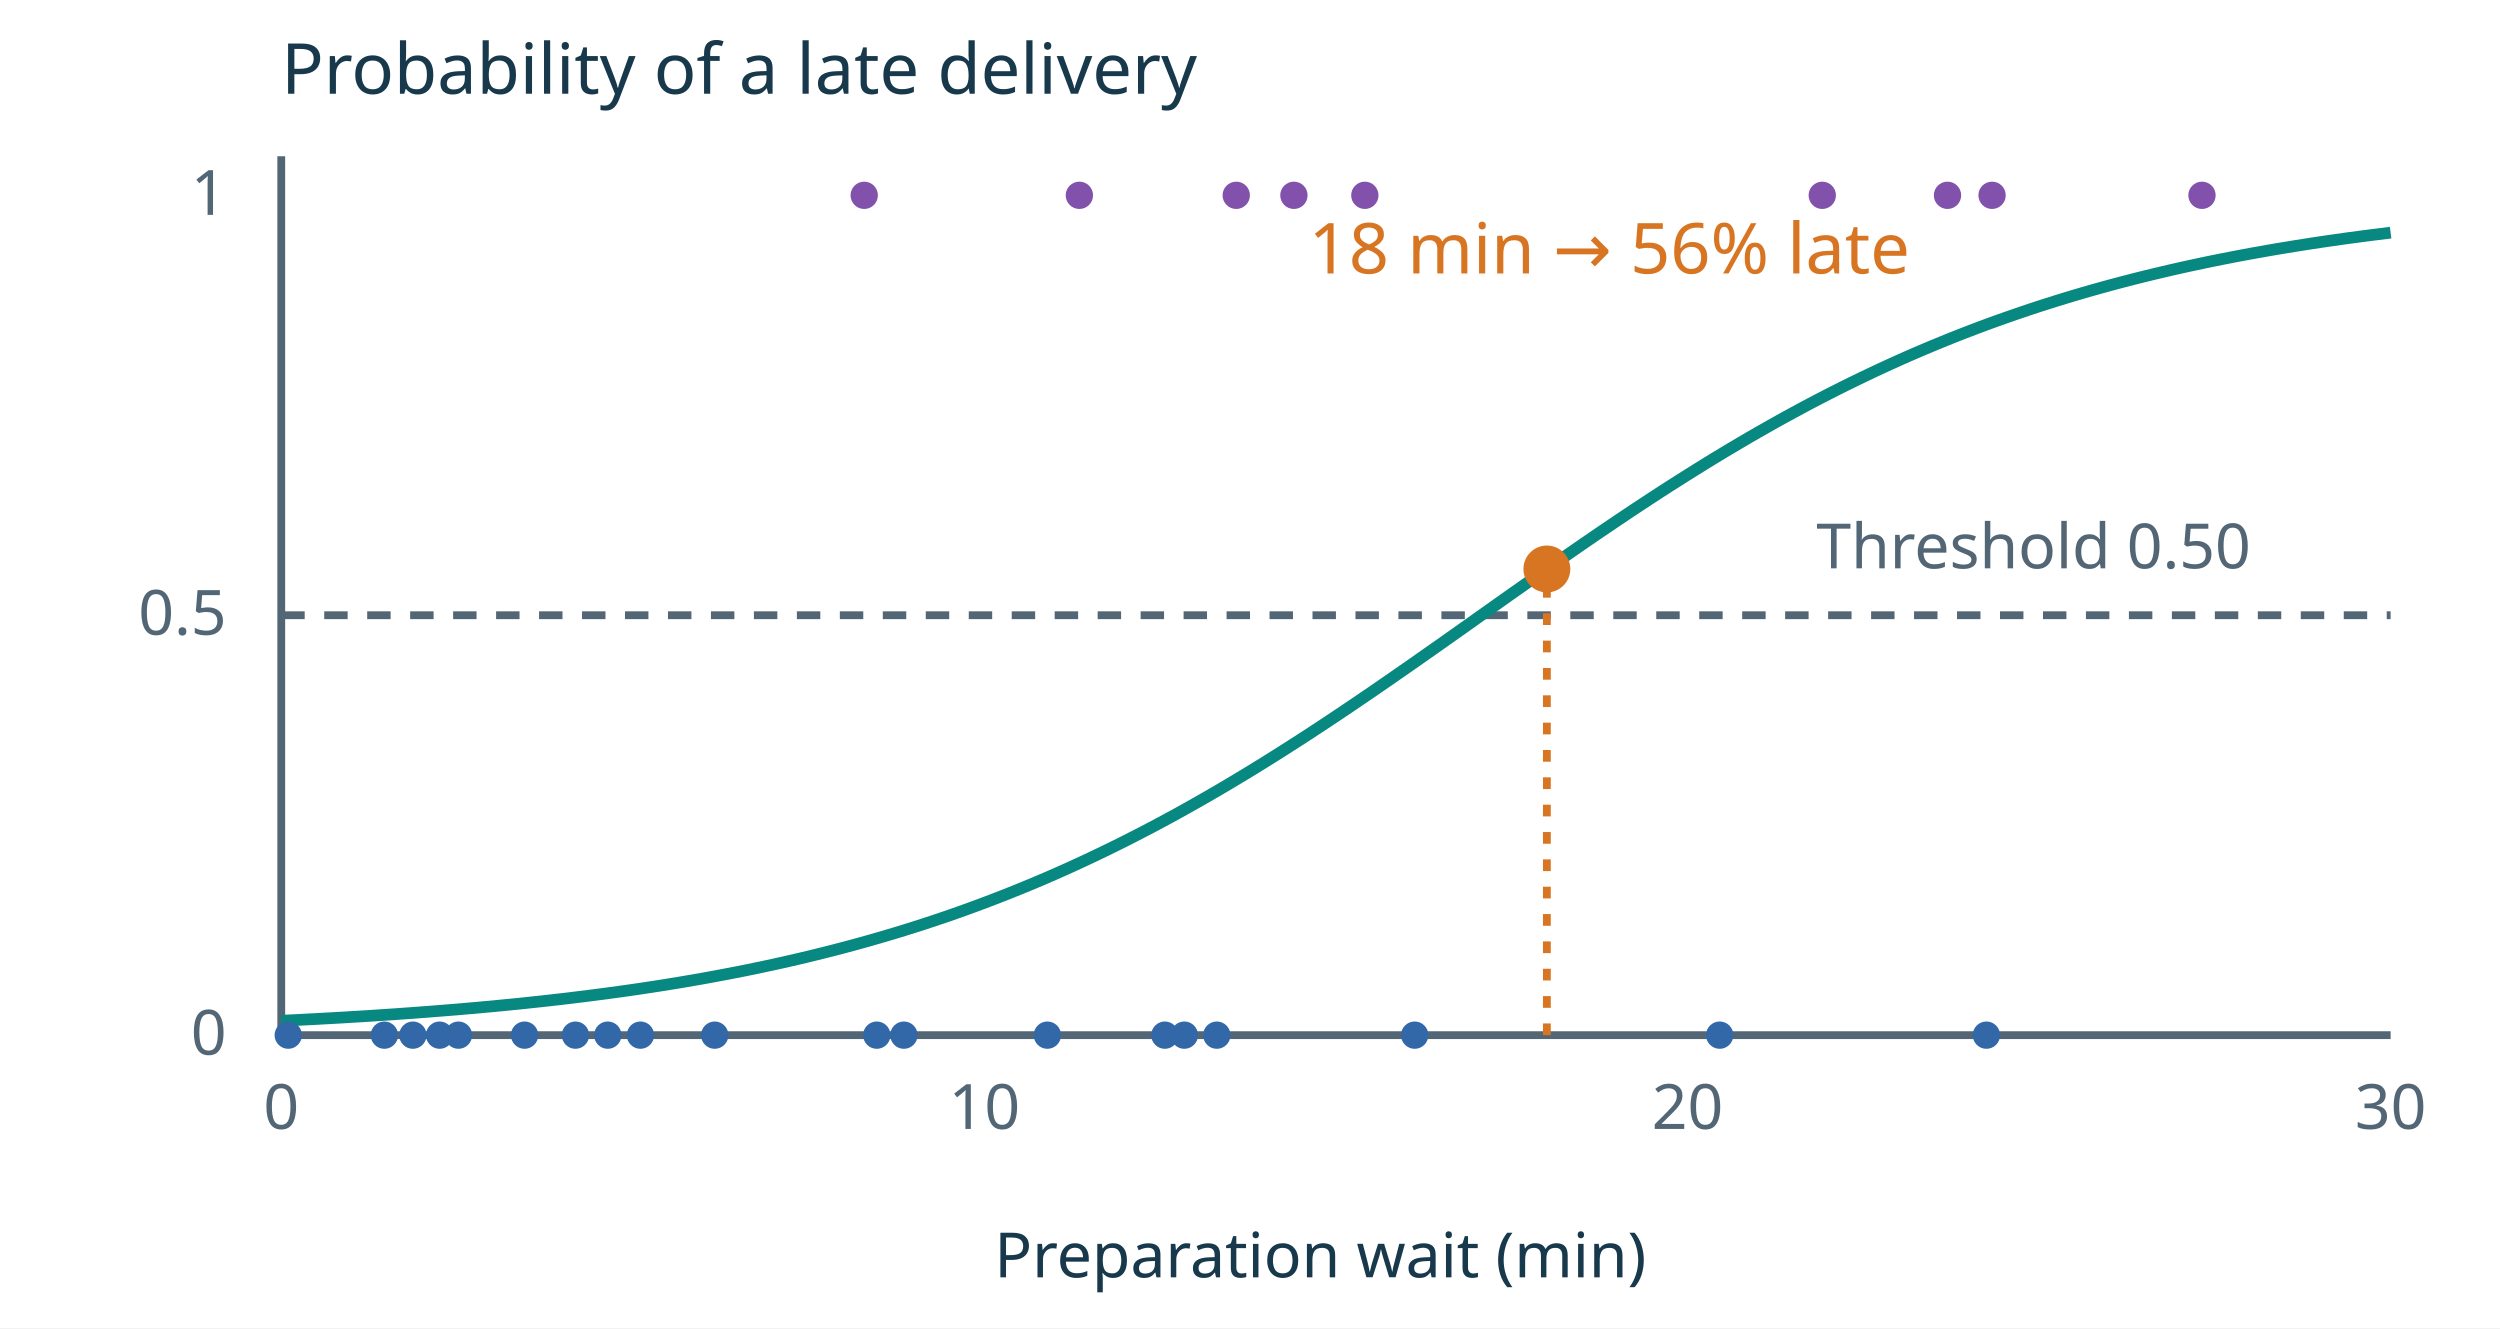
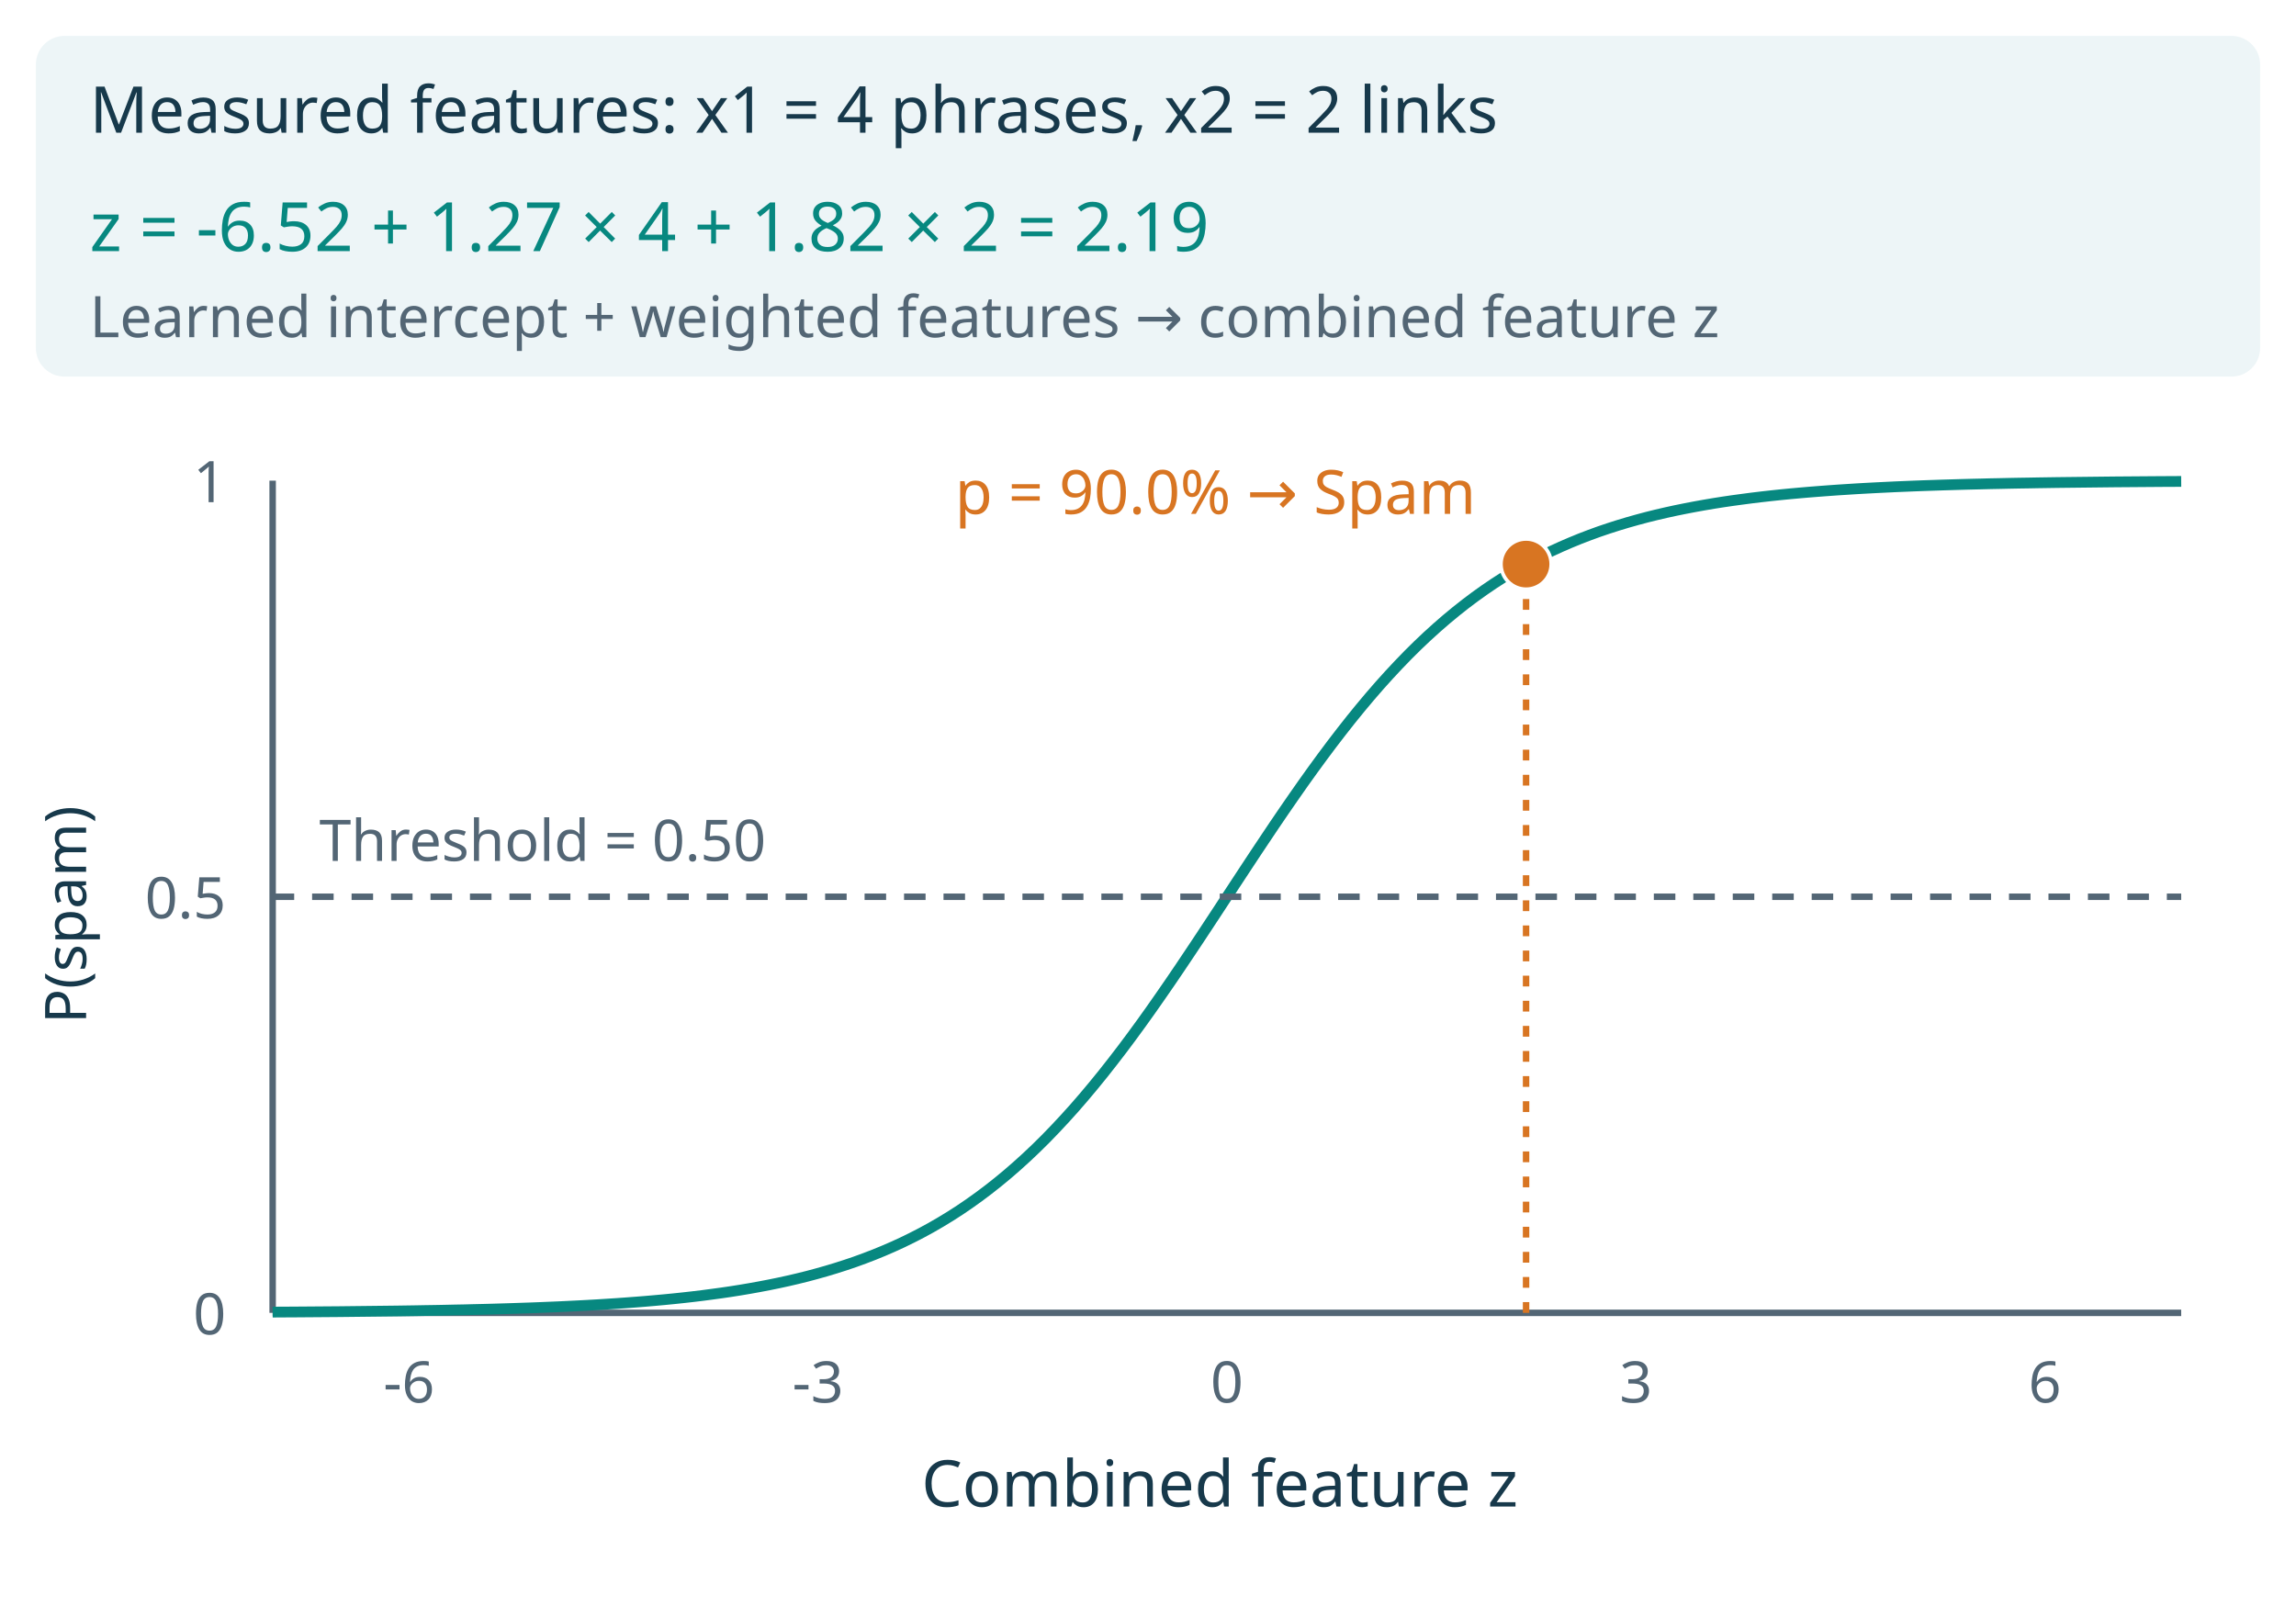
- <svg xmlns="http://www.w3.org/2000/svg" width="640" height="340" viewBox="0 0 640 340">
+ <svg xmlns="http://www.w3.org/2000/svg" width="640" height="448" viewBox="0 0 640 448">
  <style>text{font-family:sans-serif;font-size:16px;fill:#17394b}</style>
  <defs>
    <marker id="arrow" markerWidth="7" markerHeight="7" refX="6" refY="3" orient="auto">
      <path d="M0 0L6 3L0 6" fill="none" stroke="#536675" />
    </marker>
  </defs>
-   <rect width="640" height="340" fill="white" />
-   <line x1="72" y1="265" x2="612" y2="265" stroke="#536675" stroke-width="2" stroke-dasharray="" />
-   <line x1="72" y1="265" x2="72" y2="40" stroke="#536675" stroke-width="2" stroke-dasharray="" />
-   <text x="72.0" y="289" text-anchor="middle" style="font-size:16px;fill:#536675">0</text>
-   <text x="252.0" y="289" text-anchor="middle" style="font-size:16px;fill:#536675">10</text>
-   <text x="432.0" y="289" text-anchor="middle" style="font-size:16px;fill:#536675">20</text>
-   <text x="612.0" y="289" text-anchor="middle" style="font-size:16px;fill:#536675">30</text>
-   <text x="58" y="270.0" text-anchor="end" style="font-size:16px;fill:#536675">0</text>
-   <text x="58" y="162.5" text-anchor="end" style="font-size:16px;fill:#536675">0.5</text>
-   <text x="58" y="55.0" text-anchor="end" style="font-size:16px;fill:#536675">1</text>
-   <text x="72" y="24" text-anchor="start" style="font-size:18px;fill:#17394b">Probability of a late delivery</text>
-   <text x="338" y="327" text-anchor="middle" style="font-size:16px;fill:#17394b">Preparation wait (min)</text>
-   <line x1="72" y1="157.5" x2="612" y2="157.5" stroke="#536675" stroke-width="2" stroke-dasharray="6 5" />
-   <text x="465" y="145.5" text-anchor="start" style="font-size:16px;fill:#536675">Threshold 0.50</text>
-   <path d="M72.00,261.31 L74.25,261.20 L76.50,261.09 L78.75,260.97 L81.00,260.86 L83.25,260.73 L85.50,260.61 L87.75,260.48 L90.00,260.34 L92.25,260.21 L94.50,260.07 L96.75,259.92 L99.00,259.77 L101.25,259.62 L103.50,259.46 L105.75,259.30 L108.00,259.13 L110.25,258.96 L112.50,258.78 L114.75,258.60 L117.00,258.42 L119.25,258.22 L121.50,258.03 L123.75,257.82 L126.00,257.62 L128.25,257.40 L130.50,257.18 L132.75,256.96 L135.00,256.72 L137.25,256.48 L139.50,256.24 L141.75,255.98 L144.00,255.73 L146.25,255.46 L148.50,255.18 L150.75,254.90 L153.00,254.61 L155.25,254.32 L157.50,254.01 L159.75,253.70 L162.00,253.38 L164.25,253.05 L166.50,252.71 L168.75,252.36 L171.00,252.00 L173.25,251.64 L175.50,251.26 L177.75,250.87 L180.00,250.48 L182.25,250.07 L184.50,249.65 L186.75,249.22 L189.00,248.79 L191.25,248.34 L193.50,247.87 L195.75,247.40 L198.00,246.92 L200.25,246.42 L202.50,245.91 L204.75,245.39 L207.00,244.85 L209.25,244.30 L211.50,243.74 L213.75,243.17 L216.00,242.58 L218.25,241.98 L220.50,241.36 L222.75,240.73 L225.00,240.08 L227.25,239.42 L229.50,238.75 L231.75,238.06 L234.00,237.35 L236.25,236.63 L238.50,235.89 L240.75,235.14 L243.00,234.37 L245.25,233.58 L247.50,232.78 L249.75,231.95 L252.00,231.12 L254.25,230.26 L256.50,229.39 L258.75,228.50 L261.00,227.59 L263.25,226.67 L265.50,225.73 L267.75,224.77 L270.00,223.79 L272.25,222.79 L274.50,221.78 L276.75,220.74 L279.00,219.69 L281.25,218.62 L283.50,217.53 L285.75,216.43 L288.00,215.31 L290.25,214.16 L292.50,213.00 L294.75,211.83 L297.00,210.63 L299.25,209.42 L301.50,208.19 L303.75,206.94 L306.00,205.67 L308.25,204.39 L310.50,203.09 L312.75,201.78 L315.00,200.45 L317.25,199.10 L319.50,197.74 L321.75,196.36 L324.00,194.97 L326.25,193.56 L328.50,192.14 L330.75,190.70 L333.00,189.26 L335.25,187.80 L337.50,186.32 L339.75,184.84 L342.00,183.34 L344.25,181.84 L346.50,180.32 L348.75,178.79 L351.00,177.26 L353.25,175.71 L355.50,174.16 L357.75,172.60 L360.00,171.04 L362.25,169.47 L364.50,167.89 L366.75,166.31 L369.00,164.73 L371.25,163.14 L373.50,161.55 L375.75,159.96 L378.00,158.36 L380.25,156.77 L382.50,155.18 L384.75,153.58 L387.00,151.99 L389.25,150.41 L391.50,148.82 L393.75,147.24 L396.00,145.66 L398.25,144.09 L400.50,142.53 L402.75,140.97 L405.00,139.41 L407.25,137.87 L409.50,136.33 L411.75,134.81 L414.00,133.29 L416.25,131.78 L418.50,130.28 L420.75,128.80 L423.00,127.32 L425.25,125.86 L427.50,124.41 L429.75,122.98 L432.00,121.56 L434.25,120.15 L436.50,118.75 L438.75,117.37 L441.00,116.01 L443.25,114.66 L445.50,113.33 L447.75,112.01 L450.00,110.71 L452.25,109.43 L454.50,108.16 L456.75,106.91 L459.00,105.68 L461.25,104.47 L463.50,103.27 L465.75,102.09 L468.00,100.93 L470.25,99.79 L472.50,98.66 L474.75,97.56 L477.00,96.47 L479.25,95.40 L481.50,94.34 L483.75,93.31 L486.00,92.29 L488.25,91.29 L490.50,90.31 L492.75,89.35 L495.00,88.41 L497.25,87.48 L499.50,86.57 L501.75,85.68 L504.00,84.81 L506.25,83.95 L508.50,83.11 L510.75,82.29 L513.00,81.49 L515.25,80.70 L517.50,79.93 L519.75,79.17 L522.00,78.43 L524.25,77.71 L526.50,77.00 L528.75,76.31 L531.00,75.63 L533.25,74.97 L535.50,74.32 L537.75,73.69 L540.00,73.07 L542.25,72.47 L544.50,71.88 L546.75,71.30 L549.00,70.74 L551.25,70.19 L553.50,69.66 L555.75,69.13 L558.00,68.62 L560.25,68.12 L562.50,67.64 L564.75,67.16 L567.00,66.70 L569.25,66.25 L571.50,65.81 L573.75,65.38 L576.00,64.96 L578.25,64.56 L580.50,64.16 L582.75,63.77 L585.00,63.40 L587.25,63.03 L589.50,62.67 L591.75,62.32 L594.00,61.98 L596.25,61.65 L598.50,61.33 L600.75,61.01 L603.00,60.71 L605.25,60.41 L607.50,60.12 L609.75,59.84 L612.00,59.56" fill="none" stroke="#078880" stroke-width="3" />
-   <circle cx="105.70" cy="265.00" r="3.5" fill="#3268a8" />
-   <circle cx="509.97" cy="50.00" r="3.5" fill="#8251ac" />
-   <circle cx="134.29" cy="265.00" r="3.5" fill="#3268a8" />
-   <circle cx="221.24" cy="50.00" r="3.5" fill="#8251ac" />
-   <circle cx="98.40" cy="265.00" r="3.5" fill="#3268a8" />
-   <circle cx="563.71" cy="50.00" r="3.5" fill="#8251ac" />
-   <circle cx="276.32" cy="50.00" r="3.5" fill="#8251ac" />
-   <circle cx="155.59" cy="265.00" r="3.5" fill="#3268a8" />
-   <circle cx="311.50" cy="265.00" r="3.5" fill="#3268a8" />
-   <circle cx="498.56" cy="50.00" r="3.5" fill="#8251ac" />
-   <circle cx="231.40" cy="265.00" r="3.5" fill="#3268a8" />
-   <circle cx="117.36" cy="265.00" r="3.5" fill="#3268a8" />
-   <circle cx="147.32" cy="265.00" r="3.5" fill="#3268a8" />
-   <circle cx="331.24" cy="50.00" r="3.5" fill="#8251ac" />
-   <circle cx="163.95" cy="265.00" r="3.5" fill="#3268a8" />
-   <circle cx="268.13" cy="265.00" r="3.5" fill="#3268a8" />
-   <circle cx="303.19" cy="265.00" r="3.5" fill="#3268a8" />
-   <circle cx="298.21" cy="265.00" r="3.5" fill="#3268a8" />
-   <circle cx="112.54" cy="265.00" r="3.5" fill="#3268a8" />
-   <circle cx="316.48" cy="50.00" r="3.5" fill="#8251ac" />
-   <circle cx="440.24" cy="265.00" r="3.5" fill="#3268a8" />
-   <circle cx="362.16" cy="265.00" r="3.5" fill="#3268a8" />
-   <circle cx="349.40" cy="50.00" r="3.5" fill="#8251ac" />
-   <circle cx="466.50" cy="50.00" r="3.5" fill="#8251ac" />
-   <circle cx="182.97" cy="265.00" r="3.5" fill="#3268a8" />
-   <circle cx="508.52" cy="265.00" r="3.5" fill="#3268a8" />
-   <circle cx="224.46" cy="265.00" r="3.5" fill="#3268a8" />
-   <circle cx="73.79" cy="265.00" r="3.5" fill="#3268a8" />
-   <line x1="396.0" y1="265" x2="396.0" y2="145.663" stroke="#d87522" stroke-width="2" stroke-dasharray="3 4" />
-   <circle cx="396.00" cy="145.66" r="6" fill="#d87522" />
-   <text x="335" y="70" text-anchor="start" style="font-size:18px;fill:#d87522">18 min → 56% late</text>
+   <rect width="640" height="448" fill="white" />
+   <rect x="10" y="10" width="620" height="95" rx="8" fill="#edf5f7" />
+   <text x="25" y="37" text-anchor="start" style="font-size:18px;fill:#17394b">Measured features: x1 = 4 phrases, x2 = 2 links</text>
+   <text x="25" y="70" text-anchor="start" style="font-size:19px;fill:#078880">z = -6.52 + 1.27 × 4 + 1.82 × 2 = 2.19</text>
+   <text x="25" y="94" text-anchor="start" style="font-size:16px;fill:#536675">Learned intercept + weighted features → combined feature z</text>
+   <line x1="76" y1="366" x2="608" y2="366" stroke="#536675" stroke-width="1.8" stroke-dasharray="" />
+   <line x1="76" y1="134" x2="76" y2="366" stroke="#536675" stroke-width="1.8" stroke-dasharray="" />
+   <polyline points="76.00,365.79 78.66,365.77 81.32,365.76 83.98,365.74 86.64,365.72 89.30,365.70 91.96,365.68 94.62,365.66 97.28,365.63 99.94,365.60 102.60,365.57 105.26,365.54 107.92,365.51 110.58,365.48 113.24,365.44 115.90,365.40 118.56,365.35 121.22,365.31 123.88,365.26 126.54,365.20 129.20,365.15 131.86,365.08 134.52,365.02 137.18,364.95 139.84,364.87 142.50,364.79 145.16,364.70 147.82,364.61 150.48,364.51 153.14,364.40 155.80,364.29 158.46,364.16 161.12,364.03 163.78,363.89 166.44,363.74 169.10,363.57 171.76,363.40 174.42,363.21 177.08,363.01 179.74,362.80 182.40,362.57 185.06,362.33 187.72,362.07 190.38,361.79 193.04,361.49 195.70,361.17 198.36,360.82 201.02,360.46 203.68,360.07 206.34,359.65 209.00,359.20 211.66,358.72 214.32,358.21 216.98,357.67 219.64,357.09 222.30,356.47 224.96,355.81 227.62,355.10 230.28,354.35 232.94,353.55 235.60,352.70 238.26,351.80 240.92,350.83 243.58,349.81 246.24,348.72 248.90,347.57 251.56,346.35 254.22,345.05 256.88,343.68 259.54,342.23 262.20,340.69 264.86,339.07 267.52,337.36 270.18,335.55 272.84,333.65 275.50,331.65 278.16,329.55 280.82,327.35 283.48,325.04 286.14,322.63 288.80,320.11 291.46,317.48 294.12,314.73 296.78,311.88 299.44,308.93 302.10,305.86 304.76,302.69 307.42,299.42 310.08,296.04 312.74,292.58 315.40,289.02 318.06,285.38 320.72,281.66 323.38,277.86 326.04,274.01 328.70,270.10 331.36,266.13 334.02,262.14 336.68,258.11 339.34,254.06 342.00,250.00 344.66,245.94 347.32,241.89 349.98,237.86 352.64,233.87 355.30,229.90 357.96,225.99 360.62,222.14 363.28,218.34 365.94,214.62 368.60,210.98 371.26,207.42 373.92,203.96 376.58,200.58 379.24,197.31 381.90,194.14 384.56,191.07 387.22,188.12 389.88,185.27 392.54,182.52 395.20,179.89 397.86,177.37 400.52,174.96 403.18,172.65 405.84,170.45 408.50,168.35 411.16,166.35 413.82,164.45 416.48,162.64 419.14,160.93 421.80,159.31 424.46,157.77 427.12,156.32 429.78,154.95 432.44,153.65 435.10,152.43 437.76,151.28 440.42,150.19 443.08,149.17 445.74,148.20 448.40,147.30 451.06,146.45 453.72,145.65 456.38,144.90 459.04,144.19 461.70,143.53 464.36,142.91 467.02,142.33 469.68,141.79 472.34,141.28 475.00,140.80 477.66,140.35 480.32,139.93 482.98,139.54 485.64,139.18 488.30,138.83 490.96,138.51 493.62,138.21 496.28,137.93 498.94,137.67 501.60,137.43 504.26,137.20 506.92,136.99 509.58,136.79 512.24,136.60 514.90,136.43 517.56,136.26 520.22,136.11 522.88,135.97 525.54,135.84 528.20,135.71 530.86,135.60 533.52,135.49 536.18,135.39 538.84,135.30 541.50,135.21 544.16,135.13 546.82,135.05 549.48,134.98 552.14,134.92 554.80,134.85 557.46,134.80 560.12,134.74 562.78,134.69 565.44,134.65 568.10,134.60 570.76,134.56 573.42,134.52 576.08,134.49 578.74,134.46 581.40,134.43 584.06,134.40 586.72,134.37 589.38,134.34 592.04,134.32 594.70,134.30 597.36,134.28 600.02,134.26 602.68,134.24 605.34,134.23 608.00,134.21" fill="none" stroke="#078880" stroke-width="3" />
+   <line x1="76" y1="250.0" x2="608" y2="250.0" stroke="#536675" stroke-width="1.8" stroke-dasharray="6 5" />
+   <text x="89" y="240.0" text-anchor="start" style="font-size:16px;fill:#536675">Threshold = 0.50</text>
+   <line x1="425.387" y1="366" x2="425.387" y2="157.259" stroke="#d87522" stroke-width="1.8" stroke-dasharray="3 4" />
+   <circle cx="425.39" cy="157.26" r="7" fill="#d87522" stroke="white" stroke-width="1" />
+   <text x="411.387" y="143.259" text-anchor="end" style="font-size:17px;fill:#d87522">p = 90.0% → Spam</text>
+   <text x="114.0" y="391" text-anchor="middle" style="font-size:16px;fill:#536675">-6</text>
+   <text x="228.0" y="391" text-anchor="middle" style="font-size:16px;fill:#536675">-3</text>
+   <text x="342.0" y="391" text-anchor="middle" style="font-size:16px;fill:#536675">0</text>
+   <text x="456.0" y="391" text-anchor="middle" style="font-size:16px;fill:#536675">3</text>
+   <text x="570.0" y="391" text-anchor="middle" style="font-size:16px;fill:#536675">6</text>
+   <text x="63" y="372" text-anchor="end" style="font-size:16px;fill:#536675">0</text>
+   <text x="63" y="256.0" text-anchor="end" style="font-size:16px;fill:#536675">0.5</text>
+   <text x="63" y="140" text-anchor="end" style="font-size:16px;fill:#536675">1</text>
+   <text x="340" y="420" text-anchor="middle" style="font-size:18px;fill:#17394b">Combined feature z</text>
+   <text transform="translate(24 255) rotate(-90)" text-anchor="middle">P(spam)</text>
</svg>
